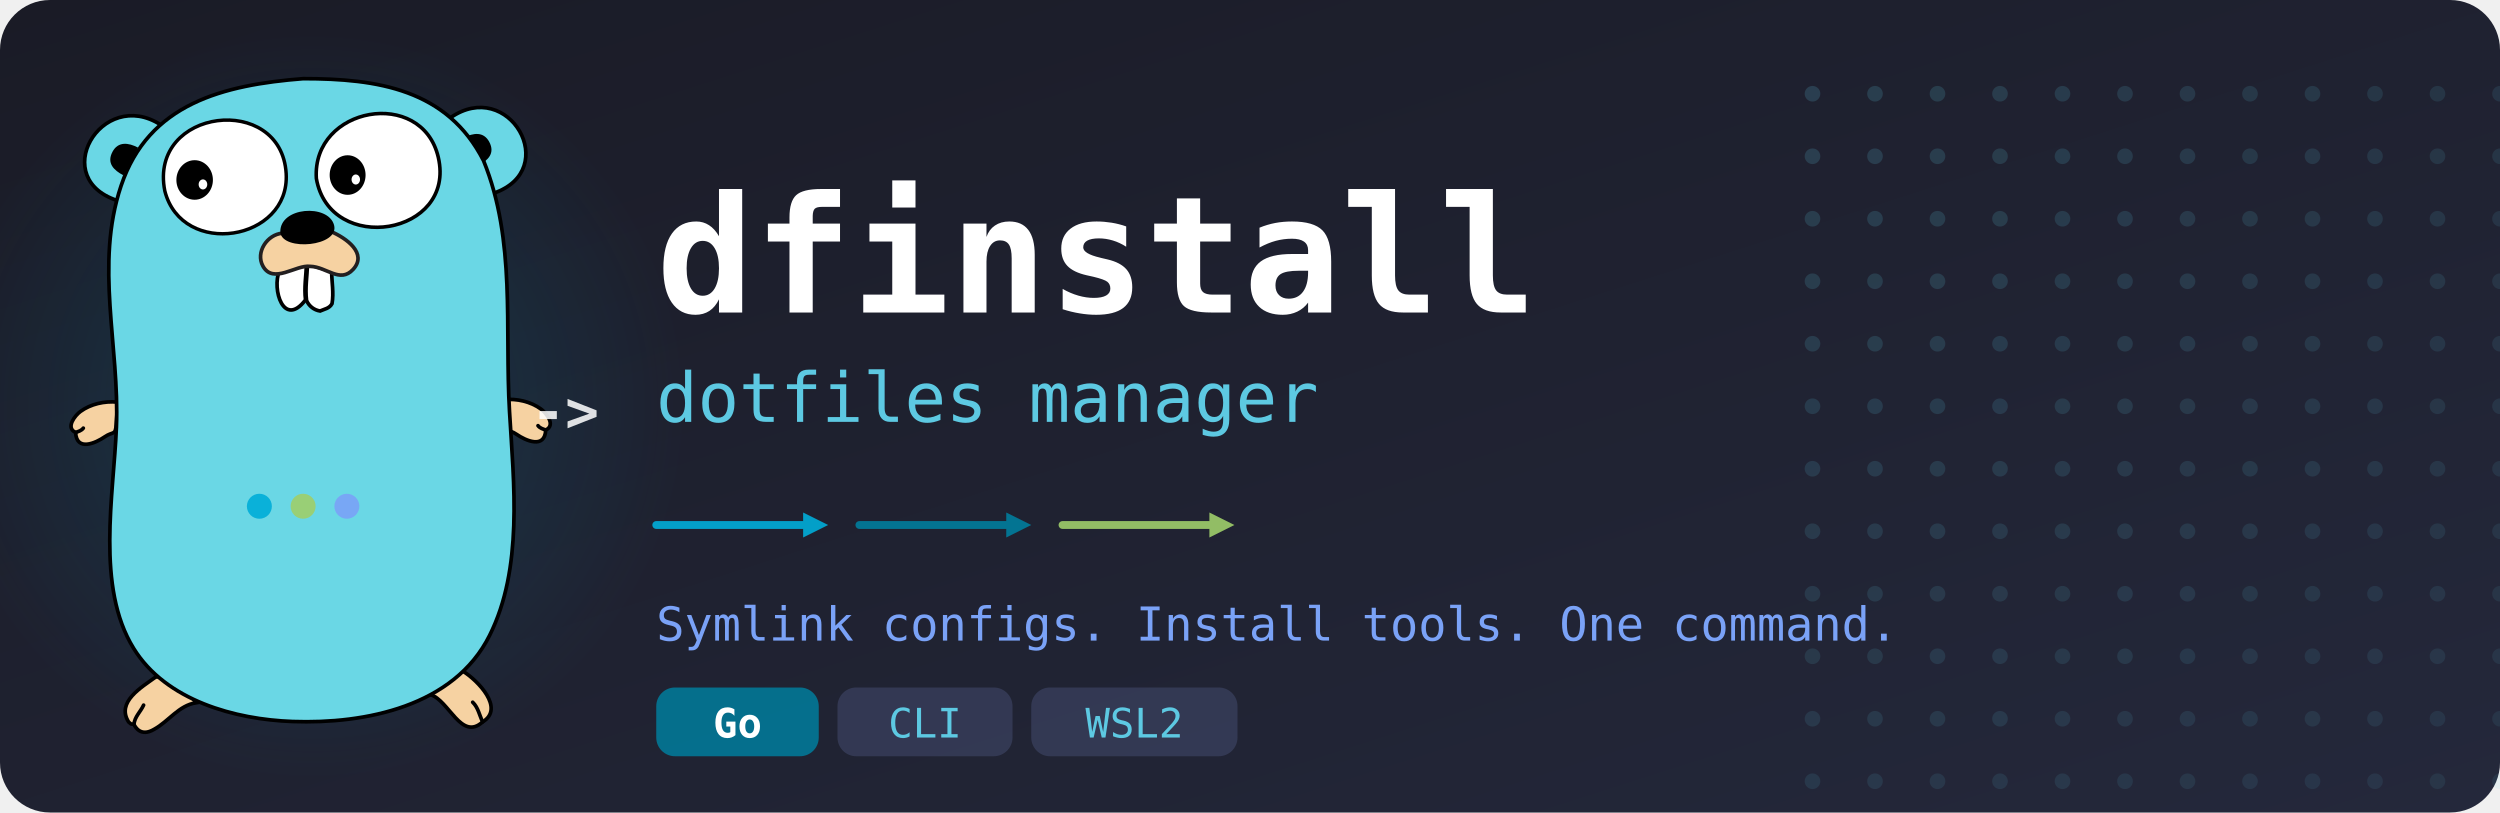
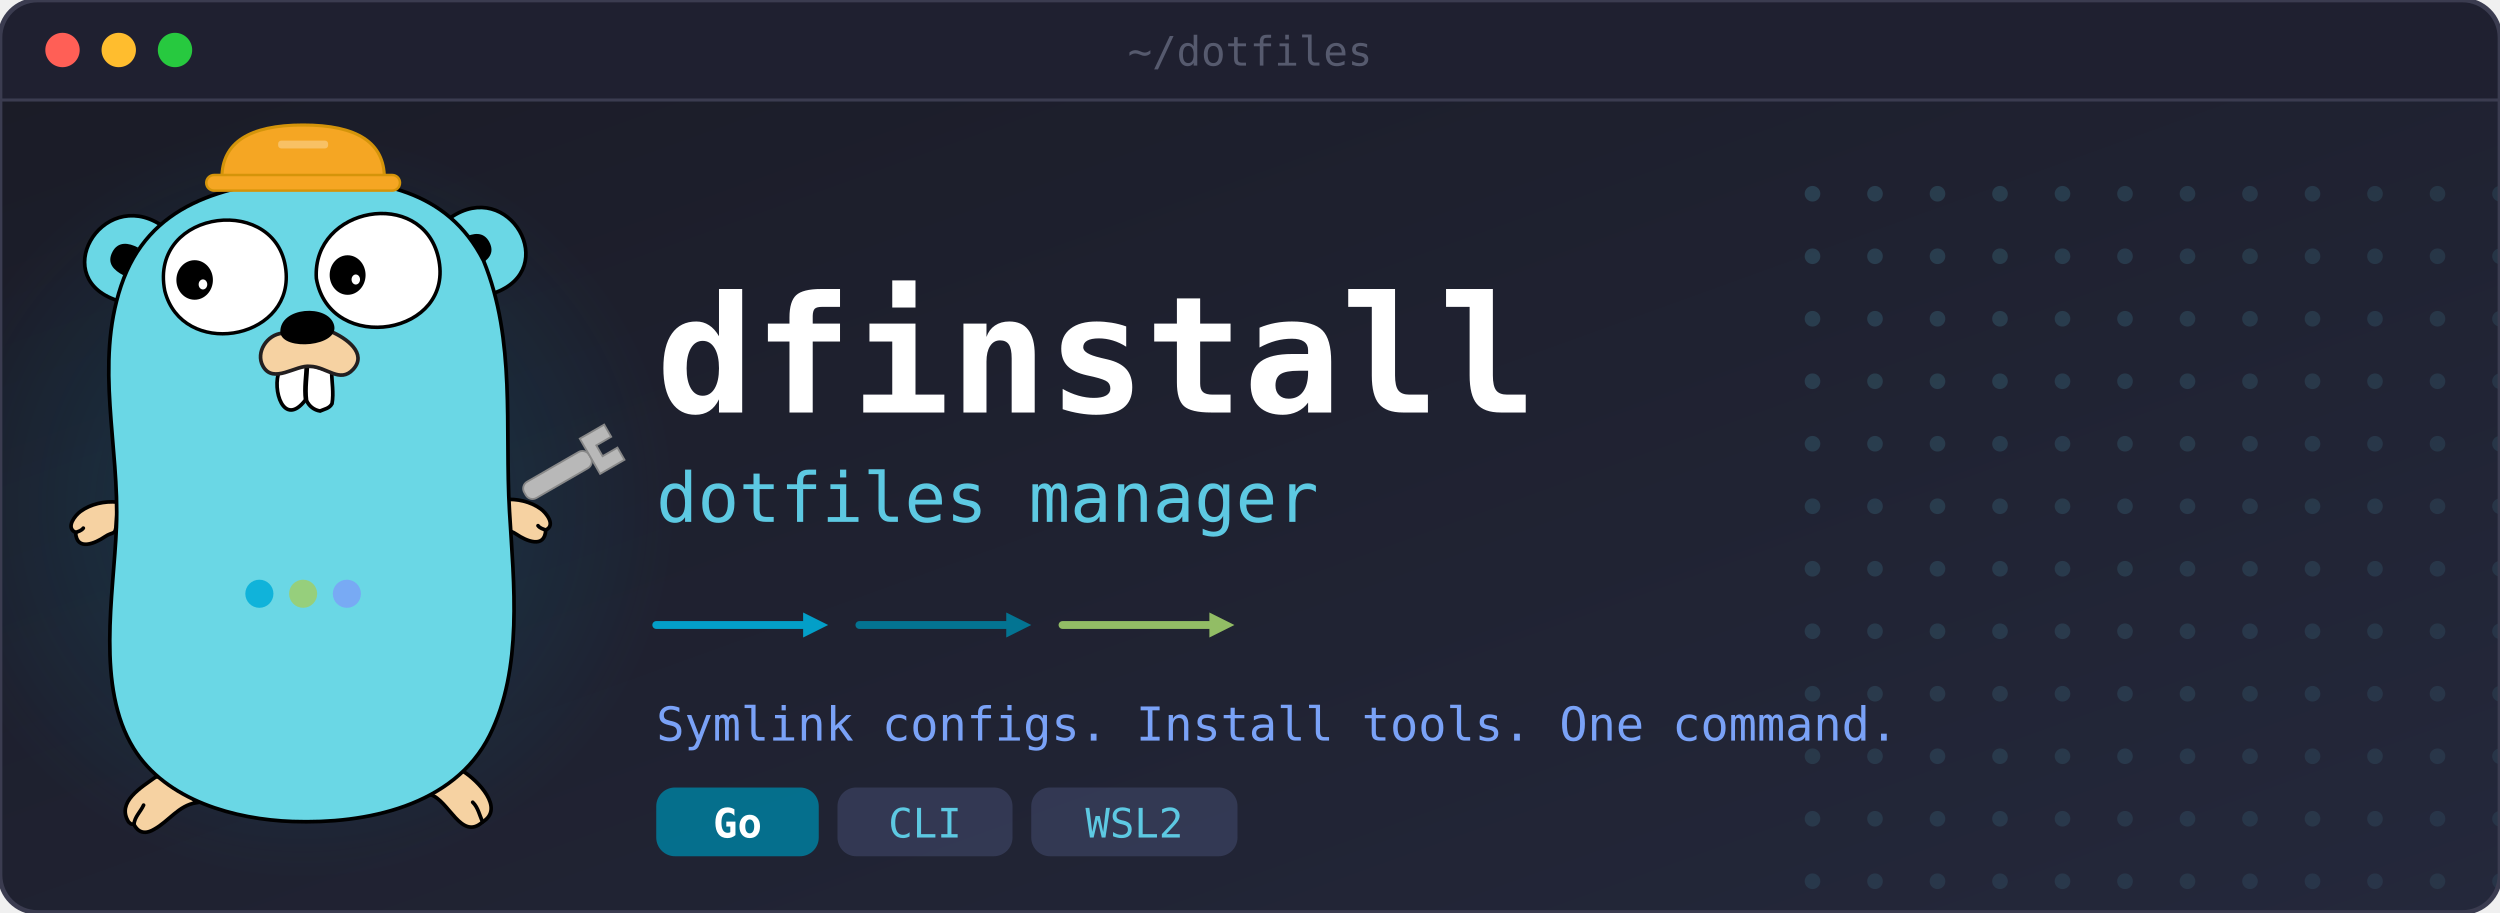
- <svg xmlns="http://www.w3.org/2000/svg" viewBox="0 0 800 260" width="800" height="260">
+ <svg xmlns="http://www.w3.org/2000/svg" viewBox="0 0 800 292" width="800" height="292">
  <defs>
    <linearGradient id="bg" x1="0%" y1="0%" x2="100%" y2="100%">
      <stop offset="0%" stop-color="#1A1B26" />
      <stop offset="100%" stop-color="#24283B" />
    </linearGradient>
-     <radialGradient id="gopherGlow" cx="100" cy="130" r="120" gradientUnits="userSpaceOnUse">
+     <radialGradient id="gopherGlow" cx="96.8" cy="130" r="120" gradientUnits="userSpaceOnUse">
      <stop offset="0%" stop-color="#00ADD8" stop-opacity="0.18" />
      <stop offset="100%" stop-color="#00ADD8" stop-opacity="0" />
    </radialGradient>
+     <clipPath id="frame">
+       <rect width="800" height="292" rx="12" />
+     </clipPath>
  </defs>
-   <rect x="0" y="0" width="800" height="260" rx="16" fill="url(#bg)" />
-   <g>
-     <circle cx="580" cy="30" r="2.5" fill="#5DC9E2" opacity="0.18" />
-     <circle cx="600" cy="30" r="2.5" fill="#5DC9E2" opacity="0.174" />
-     <circle cx="620" cy="30" r="2.5" fill="#5DC9E2" opacity="0.167" />
-     <circle cx="640" cy="30" r="2.5" fill="#5DC9E2" opacity="0.161" />
-     <circle cx="660" cy="30" r="2.5" fill="#5DC9E2" opacity="0.155" />
-     <circle cx="680" cy="30" r="2.5" fill="#5DC9E2" opacity="0.148" />
-     <circle cx="700" cy="30" r="2.5" fill="#5DC9E2" opacity="0.142" />
-     <circle cx="720" cy="30" r="2.5" fill="#5DC9E2" opacity="0.135" />
-     <circle cx="740" cy="30" r="2.5" fill="#5DC9E2" opacity="0.129" />
-     <circle cx="760" cy="30" r="2.5" fill="#5DC9E2" opacity="0.123" />
-     <circle cx="780" cy="30" r="2.5" fill="#5DC9E2" opacity="0.116" />
-     <circle cx="800" cy="30" r="2.5" fill="#5DC9E2" opacity="0.11" />
-     <circle cx="580" cy="50" r="2.5" fill="#5DC9E2" opacity="0.174" />
-     <circle cx="600" cy="50" r="2.5" fill="#5DC9E2" opacity="0.171" />
-     <circle cx="620" cy="50" r="2.5" fill="#5DC9E2" opacity="0.166" />
-     <circle cx="640" cy="50" r="2.5" fill="#5DC9E2" opacity="0.16" />
-     <circle cx="660" cy="50" r="2.5" fill="#5DC9E2" opacity="0.154" />
-     <circle cx="680" cy="50" r="2.5" fill="#5DC9E2" opacity="0.148" />
-     <circle cx="700" cy="50" r="2.5" fill="#5DC9E2" opacity="0.141" />
-     <circle cx="720" cy="50" r="2.5" fill="#5DC9E2" opacity="0.135" />
-     <circle cx="740" cy="50" r="2.5" fill="#5DC9E2" opacity="0.129" />
-     <circle cx="760" cy="50" r="2.5" fill="#5DC9E2" opacity="0.122" />
-     <circle cx="780" cy="50" r="2.5" fill="#5DC9E2" opacity="0.116" />
-     <circle cx="800" cy="50" r="2.5" fill="#5DC9E2" opacity="0.11" />
-     <circle cx="580" cy="70" r="2.5" fill="#5DC9E2" opacity="0.167" />
-     <circle cx="600" cy="70" r="2.5" fill="#5DC9E2" opacity="0.166" />
-     <circle cx="620" cy="70" r="2.5" fill="#5DC9E2" opacity="0.162" />
-     <circle cx="640" cy="70" r="2.5" fill="#5DC9E2" opacity="0.157" />
-     <circle cx="660" cy="70" r="2.5" fill="#5DC9E2" opacity="0.152" />
-     <circle cx="680" cy="70" r="2.5" fill="#5DC9E2" opacity="0.146" />
-     <circle cx="700" cy="70" r="2.5" fill="#5DC9E2" opacity="0.14" />
-     <circle cx="720" cy="70" r="2.5" fill="#5DC9E2" opacity="0.134" />
-     <circle cx="740" cy="70" r="2.5" fill="#5DC9E2" opacity="0.128" />
-     <circle cx="760" cy="70" r="2.5" fill="#5DC9E2" opacity="0.121" />
-     <circle cx="780" cy="70" r="2.5" fill="#5DC9E2" opacity="0.115" />
-     <circle cx="800" cy="70" r="2.5" fill="#5DC9E2" opacity="0.109" />
-     <circle cx="580" cy="90" r="2.5" fill="#5DC9E2" opacity="0.161" />
-     <circle cx="600" cy="90" r="2.5" fill="#5DC9E2" opacity="0.16" />
-     <circle cx="620" cy="90" r="2.5" fill="#5DC9E2" opacity="0.157" />
-     <circle cx="640" cy="90" r="2.5" fill="#5DC9E2" opacity="0.153" />
-     <circle cx="660" cy="90" r="2.5" fill="#5DC9E2" opacity="0.148" />
-     <circle cx="680" cy="90" r="2.5" fill="#5DC9E2" opacity="0.143" />
-     <circle cx="700" cy="90" r="2.5" fill="#5DC9E2" opacity="0.137" />
-     <circle cx="720" cy="90" r="2.5" fill="#5DC9E2" opacity="0.132" />
-     <circle cx="740" cy="90" r="2.5" fill="#5DC9E2" opacity="0.126" />
-     <circle cx="760" cy="90" r="2.5" fill="#5DC9E2" opacity="0.12" />
-     <circle cx="780" cy="90" r="2.5" fill="#5DC9E2" opacity="0.114" />
-     <circle cx="800" cy="90" r="2.5" fill="#5DC9E2" opacity="0.107" />
-     <circle cx="580" cy="110" r="2.5" fill="#5DC9E2" opacity="0.155" />
-     <circle cx="600" cy="110" r="2.5" fill="#5DC9E2" opacity="0.154" />
-     <circle cx="620" cy="110" r="2.5" fill="#5DC9E2" opacity="0.152" />
-     <circle cx="640" cy="110" r="2.5" fill="#5DC9E2" opacity="0.148" />
-     <circle cx="660" cy="110" r="2.5" fill="#5DC9E2" opacity="0.144" />
-     <circle cx="680" cy="110" r="2.5" fill="#5DC9E2" opacity="0.139" />
-     <circle cx="700" cy="110" r="2.5" fill="#5DC9E2" opacity="0.134" />
-     <circle cx="720" cy="110" r="2.5" fill="#5DC9E2" opacity="0.129" />
-     <circle cx="740" cy="110" r="2.5" fill="#5DC9E2" opacity="0.123" />
-     <circle cx="760" cy="110" r="2.5" fill="#5DC9E2" opacity="0.117" />
-     <circle cx="780" cy="110" r="2.5" fill="#5DC9E2" opacity="0.111" />
-     <circle cx="800" cy="110" r="2.5" fill="#5DC9E2" opacity="0.106" />
-     <circle cx="580" cy="130" r="2.5" fill="#5DC9E2" opacity="0.148" />
-     <circle cx="600" cy="130" r="2.5" fill="#5DC9E2" opacity="0.148" />
-     <circle cx="620" cy="130" r="2.5" fill="#5DC9E2" opacity="0.146" />
-     <circle cx="640" cy="130" r="2.5" fill="#5DC9E2" opacity="0.143" />
-     <circle cx="660" cy="130" r="2.5" fill="#5DC9E2" opacity="0.139" />
-     <circle cx="680" cy="130" r="2.5" fill="#5DC9E2" opacity="0.135" />
-     <circle cx="700" cy="130" r="2.5" fill="#5DC9E2" opacity="0.13" />
-     <circle cx="720" cy="130" r="2.5" fill="#5DC9E2" opacity="0.125" />
-     <circle cx="740" cy="130" r="2.5" fill="#5DC9E2" opacity="0.12" />
-     <circle cx="760" cy="130" r="2.5" fill="#5DC9E2" opacity="0.114" />
-     <circle cx="780" cy="130" r="2.5" fill="#5DC9E2" opacity="0.109" />
-     <circle cx="800" cy="130" r="2.5" fill="#5DC9E2" opacity="0.103" />
-     <circle cx="580" cy="150" r="2.5" fill="#5DC9E2" opacity="0.142" />
-     <circle cx="600" cy="150" r="2.5" fill="#5DC9E2" opacity="0.141" />
-     <circle cx="620" cy="150" r="2.5" fill="#5DC9E2" opacity="0.14" />
-     <circle cx="640" cy="150" r="2.5" fill="#5DC9E2" opacity="0.137" />
-     <circle cx="660" cy="150" r="2.5" fill="#5DC9E2" opacity="0.134" />
-     <circle cx="680" cy="150" r="2.5" fill="#5DC9E2" opacity="0.13" />
-     <circle cx="700" cy="150" r="2.5" fill="#5DC9E2" opacity="0.126" />
-     <circle cx="720" cy="150" r="2.5" fill="#5DC9E2" opacity="0.121" />
-     <circle cx="740" cy="150" r="2.5" fill="#5DC9E2" opacity="0.116" />
-     <circle cx="760" cy="150" r="2.5" fill="#5DC9E2" opacity="0.111" />
-     <circle cx="780" cy="150" r="2.5" fill="#5DC9E2" opacity="0.106" />
-     <circle cx="800" cy="150" r="2.5" fill="#5DC9E2" opacity="0.1" />
-     <circle cx="580" cy="170" r="2.5" fill="#5DC9E2" opacity="0.135" />
-     <circle cx="600" cy="170" r="2.5" fill="#5DC9E2" opacity="0.135" />
-     <circle cx="620" cy="170" r="2.5" fill="#5DC9E2" opacity="0.134" />
-     <circle cx="640" cy="170" r="2.5" fill="#5DC9E2" opacity="0.132" />
-     <circle cx="660" cy="170" r="2.5" fill="#5DC9E2" opacity="0.129" />
-     <circle cx="680" cy="170" r="2.5" fill="#5DC9E2" opacity="0.125" />
-     <circle cx="700" cy="170" r="2.5" fill="#5DC9E2" opacity="0.121" />
-     <circle cx="720" cy="170" r="2.5" fill="#5DC9E2" opacity="0.117" />
-     <circle cx="740" cy="170" r="2.5" fill="#5DC9E2" opacity="0.112" />
-     <circle cx="760" cy="170" r="2.5" fill="#5DC9E2" opacity="0.107" />
-     <circle cx="780" cy="170" r="2.5" fill="#5DC9E2" opacity="0.102" />
-     <circle cx="800" cy="170" r="2.5" fill="#5DC9E2" opacity="0.097" />
-     <circle cx="580" cy="190" r="2.5" fill="#5DC9E2" opacity="0.129" />
-     <circle cx="600" cy="190" r="2.5" fill="#5DC9E2" opacity="0.129" />
-     <circle cx="620" cy="190" r="2.5" fill="#5DC9E2" opacity="0.128" />
-     <circle cx="640" cy="190" r="2.5" fill="#5DC9E2" opacity="0.126" />
-     <circle cx="660" cy="190" r="2.5" fill="#5DC9E2" opacity="0.123" />
-     <circle cx="680" cy="190" r="2.5" fill="#5DC9E2" opacity="0.12" />
-     <circle cx="700" cy="190" r="2.5" fill="#5DC9E2" opacity="0.116" />
-     <circle cx="720" cy="190" r="2.5" fill="#5DC9E2" opacity="0.112" />
-     <circle cx="740" cy="190" r="2.5" fill="#5DC9E2" opacity="0.108" />
-     <circle cx="760" cy="190" r="2.5" fill="#5DC9E2" opacity="0.103" />
-     <circle cx="780" cy="190" r="2.5" fill="#5DC9E2" opacity="0.099" />
-     <circle cx="800" cy="190" r="2.5" fill="#5DC9E2" opacity="0.093" />
-     <circle cx="580" cy="210" r="2.5" fill="#5DC9E2" opacity="0.123" />
-     <circle cx="600" cy="210" r="2.5" fill="#5DC9E2" opacity="0.122" />
-     <circle cx="620" cy="210" r="2.5" fill="#5DC9E2" opacity="0.121" />
-     <circle cx="640" cy="210" r="2.5" fill="#5DC9E2" opacity="0.12" />
-     <circle cx="660" cy="210" r="2.5" fill="#5DC9E2" opacity="0.117" />
-     <circle cx="680" cy="210" r="2.5" fill="#5DC9E2" opacity="0.114" />
-     <circle cx="700" cy="210" r="2.5" fill="#5DC9E2" opacity="0.111" />
-     <circle cx="720" cy="210" r="2.5" fill="#5DC9E2" opacity="0.107" />
-     <circle cx="740" cy="210" r="2.5" fill="#5DC9E2" opacity="0.103" />
-     <circle cx="760" cy="210" r="2.5" fill="#5DC9E2" opacity="0.099" />
-     <circle cx="780" cy="210" r="2.5" fill="#5DC9E2" opacity="0.094" />
-     <circle cx="800" cy="210" r="2.5" fill="#5DC9E2" opacity="0.09" />
-     <circle cx="580" cy="230" r="2.5" fill="#5DC9E2" opacity="0.116" />
-     <circle cx="600" cy="230" r="2.5" fill="#5DC9E2" opacity="0.116" />
-     <circle cx="620" cy="230" r="2.5" fill="#5DC9E2" opacity="0.115" />
-     <circle cx="640" cy="230" r="2.5" fill="#5DC9E2" opacity="0.114" />
-     <circle cx="660" cy="230" r="2.5" fill="#5DC9E2" opacity="0.111" />
-     <circle cx="680" cy="230" r="2.5" fill="#5DC9E2" opacity="0.109" />
-     <circle cx="700" cy="230" r="2.5" fill="#5DC9E2" opacity="0.106" />
-     <circle cx="720" cy="230" r="2.5" fill="#5DC9E2" opacity="0.102" />
-     <circle cx="740" cy="230" r="2.5" fill="#5DC9E2" opacity="0.099" />
-     <circle cx="760" cy="230" r="2.5" fill="#5DC9E2" opacity="0.094" />
-     <circle cx="780" cy="230" r="2.5" fill="#5DC9E2" opacity="0.09" />
-     <circle cx="800" cy="230" r="2.5" fill="#5DC9E2" opacity="0.085" />
-     <circle cx="580" cy="250" r="2.5" fill="#5DC9E2" opacity="0.11" />
-     <circle cx="600" cy="250" r="2.5" fill="#5DC9E2" opacity="0.11" />
-     <circle cx="620" cy="250" r="2.5" fill="#5DC9E2" opacity="0.109" />
-     <circle cx="640" cy="250" r="2.5" fill="#5DC9E2" opacity="0.107" />
-     <circle cx="660" cy="250" r="2.5" fill="#5DC9E2" opacity="0.106" />
-     <circle cx="680" cy="250" r="2.5" fill="#5DC9E2" opacity="0.103" />
-     <circle cx="700" cy="250" r="2.5" fill="#5DC9E2" opacity="0.1" />
-     <circle cx="720" cy="250" r="2.5" fill="#5DC9E2" opacity="0.097" />
-     <circle cx="740" cy="250" r="2.5" fill="#5DC9E2" opacity="0.093" />
-     <circle cx="760" cy="250" r="2.5" fill="#5DC9E2" opacity="0.09" />
-     <circle cx="780" cy="250" r="2.5" fill="#5DC9E2" opacity="0.085" />
-     <circle cx="800" cy="250" r="2.5" fill="#5DC9E2" opacity="0.081" />
+   <g clip-path="url(#frame)">
+     <rect width="800" height="292" fill="url(#bg)" />
+     <rect width="800" height="32" fill="#1F2030" />
+     <circle cx="20" cy="16" r="5.5" fill="#FF5F56" />
+     <circle cx="38" cy="16" r="5.5" fill="#FFBD2E" />
+     <circle cx="56" cy="16" r="5.5" fill="#27C93F" />
+     <text x="400" y="21" font-family="monospace, 'SF Mono', Consolas, monospace" font-size="13" font-weight="normal" fill="#565A6E" text-anchor="middle">~/dotfiles</text>
+     <line x1="0" y1="32" x2="800" y2="32" stroke="#3B3C50" stroke-width="1" />
+     <g transform="translate(0,32)">
+       <g>
+         <circle cx="580" cy="30" r="2.5" fill="#5DC9E2" opacity="0.18" />
+         <circle cx="600" cy="30" r="2.5" fill="#5DC9E2" opacity="0.174" />
+         <circle cx="620" cy="30" r="2.5" fill="#5DC9E2" opacity="0.167" />
+         <circle cx="640" cy="30" r="2.5" fill="#5DC9E2" opacity="0.161" />
+         <circle cx="660" cy="30" r="2.5" fill="#5DC9E2" opacity="0.155" />
+         <circle cx="680" cy="30" r="2.5" fill="#5DC9E2" opacity="0.148" />
+         <circle cx="700" cy="30" r="2.5" fill="#5DC9E2" opacity="0.142" />
+         <circle cx="720" cy="30" r="2.5" fill="#5DC9E2" opacity="0.135" />
+         <circle cx="740" cy="30" r="2.5" fill="#5DC9E2" opacity="0.129" />
+         <circle cx="760" cy="30" r="2.5" fill="#5DC9E2" opacity="0.123" />
+         <circle cx="780" cy="30" r="2.5" fill="#5DC9E2" opacity="0.116" />
+         <circle cx="800" cy="30" r="2.5" fill="#5DC9E2" opacity="0.11" />
+         <circle cx="580" cy="50" r="2.5" fill="#5DC9E2" opacity="0.174" />
+         <circle cx="600" cy="50" r="2.5" fill="#5DC9E2" opacity="0.171" />
+         <circle cx="620" cy="50" r="2.5" fill="#5DC9E2" opacity="0.166" />
+         <circle cx="640" cy="50" r="2.5" fill="#5DC9E2" opacity="0.16" />
+         <circle cx="660" cy="50" r="2.5" fill="#5DC9E2" opacity="0.154" />
+         <circle cx="680" cy="50" r="2.5" fill="#5DC9E2" opacity="0.148" />
+         <circle cx="700" cy="50" r="2.5" fill="#5DC9E2" opacity="0.141" />
+         <circle cx="720" cy="50" r="2.5" fill="#5DC9E2" opacity="0.135" />
+         <circle cx="740" cy="50" r="2.5" fill="#5DC9E2" opacity="0.129" />
+         <circle cx="760" cy="50" r="2.5" fill="#5DC9E2" opacity="0.122" />
+         <circle cx="780" cy="50" r="2.5" fill="#5DC9E2" opacity="0.116" />
+         <circle cx="800" cy="50" r="2.5" fill="#5DC9E2" opacity="0.11" />
+         <circle cx="580" cy="70" r="2.5" fill="#5DC9E2" opacity="0.167" />
+         <circle cx="600" cy="70" r="2.5" fill="#5DC9E2" opacity="0.166" />
+         <circle cx="620" cy="70" r="2.5" fill="#5DC9E2" opacity="0.162" />
+         <circle cx="640" cy="70" r="2.5" fill="#5DC9E2" opacity="0.157" />
+         <circle cx="660" cy="70" r="2.5" fill="#5DC9E2" opacity="0.152" />
+         <circle cx="680" cy="70" r="2.5" fill="#5DC9E2" opacity="0.146" />
+         <circle cx="700" cy="70" r="2.5" fill="#5DC9E2" opacity="0.14" />
+         <circle cx="720" cy="70" r="2.5" fill="#5DC9E2" opacity="0.134" />
+         <circle cx="740" cy="70" r="2.5" fill="#5DC9E2" opacity="0.128" />
+         <circle cx="760" cy="70" r="2.5" fill="#5DC9E2" opacity="0.121" />
+         <circle cx="780" cy="70" r="2.5" fill="#5DC9E2" opacity="0.115" />
+         <circle cx="800" cy="70" r="2.5" fill="#5DC9E2" opacity="0.109" />
+         <circle cx="580" cy="90" r="2.5" fill="#5DC9E2" opacity="0.161" />
+         <circle cx="600" cy="90" r="2.5" fill="#5DC9E2" opacity="0.16" />
+         <circle cx="620" cy="90" r="2.5" fill="#5DC9E2" opacity="0.157" />
+         <circle cx="640" cy="90" r="2.5" fill="#5DC9E2" opacity="0.153" />
+         <circle cx="660" cy="90" r="2.5" fill="#5DC9E2" opacity="0.148" />
+         <circle cx="680" cy="90" r="2.5" fill="#5DC9E2" opacity="0.143" />
+         <circle cx="700" cy="90" r="2.5" fill="#5DC9E2" opacity="0.137" />
+         <circle cx="720" cy="90" r="2.5" fill="#5DC9E2" opacity="0.132" />
+         <circle cx="740" cy="90" r="2.5" fill="#5DC9E2" opacity="0.126" />
+         <circle cx="760" cy="90" r="2.5" fill="#5DC9E2" opacity="0.12" />
+         <circle cx="780" cy="90" r="2.5" fill="#5DC9E2" opacity="0.114" />
+         <circle cx="800" cy="90" r="2.5" fill="#5DC9E2" opacity="0.107" />
+         <circle cx="580" cy="110" r="2.5" fill="#5DC9E2" opacity="0.155" />
+         <circle cx="600" cy="110" r="2.5" fill="#5DC9E2" opacity="0.154" />
+         <circle cx="620" cy="110" r="2.5" fill="#5DC9E2" opacity="0.152" />
+         <circle cx="640" cy="110" r="2.5" fill="#5DC9E2" opacity="0.148" />
+         <circle cx="660" cy="110" r="2.5" fill="#5DC9E2" opacity="0.144" />
+         <circle cx="680" cy="110" r="2.5" fill="#5DC9E2" opacity="0.139" />
+         <circle cx="700" cy="110" r="2.5" fill="#5DC9E2" opacity="0.134" />
+         <circle cx="720" cy="110" r="2.5" fill="#5DC9E2" opacity="0.129" />
+         <circle cx="740" cy="110" r="2.5" fill="#5DC9E2" opacity="0.123" />
+         <circle cx="760" cy="110" r="2.5" fill="#5DC9E2" opacity="0.117" />
+         <circle cx="780" cy="110" r="2.5" fill="#5DC9E2" opacity="0.111" />
+         <circle cx="800" cy="110" r="2.5" fill="#5DC9E2" opacity="0.106" />
+         <circle cx="580" cy="130" r="2.5" fill="#5DC9E2" opacity="0.148" />
+         <circle cx="600" cy="130" r="2.5" fill="#5DC9E2" opacity="0.148" />
+         <circle cx="620" cy="130" r="2.5" fill="#5DC9E2" opacity="0.146" />
+         <circle cx="640" cy="130" r="2.5" fill="#5DC9E2" opacity="0.143" />
+         <circle cx="660" cy="130" r="2.5" fill="#5DC9E2" opacity="0.139" />
+         <circle cx="680" cy="130" r="2.5" fill="#5DC9E2" opacity="0.135" />
+         <circle cx="700" cy="130" r="2.5" fill="#5DC9E2" opacity="0.13" />
+         <circle cx="720" cy="130" r="2.5" fill="#5DC9E2" opacity="0.125" />
+         <circle cx="740" cy="130" r="2.5" fill="#5DC9E2" opacity="0.12" />
+         <circle cx="760" cy="130" r="2.5" fill="#5DC9E2" opacity="0.114" />
+         <circle cx="780" cy="130" r="2.5" fill="#5DC9E2" opacity="0.109" />
+         <circle cx="800" cy="130" r="2.5" fill="#5DC9E2" opacity="0.103" />
+         <circle cx="580" cy="150" r="2.5" fill="#5DC9E2" opacity="0.142" />
+         <circle cx="600" cy="150" r="2.5" fill="#5DC9E2" opacity="0.141" />
+         <circle cx="620" cy="150" r="2.5" fill="#5DC9E2" opacity="0.14" />
+         <circle cx="640" cy="150" r="2.5" fill="#5DC9E2" opacity="0.137" />
+         <circle cx="660" cy="150" r="2.5" fill="#5DC9E2" opacity="0.134" />
+         <circle cx="680" cy="150" r="2.5" fill="#5DC9E2" opacity="0.13" />
+         <circle cx="700" cy="150" r="2.5" fill="#5DC9E2" opacity="0.126" />
+         <circle cx="720" cy="150" r="2.5" fill="#5DC9E2" opacity="0.121" />
+         <circle cx="740" cy="150" r="2.5" fill="#5DC9E2" opacity="0.116" />
+         <circle cx="760" cy="150" r="2.5" fill="#5DC9E2" opacity="0.111" />
+         <circle cx="780" cy="150" r="2.5" fill="#5DC9E2" opacity="0.106" />
+         <circle cx="800" cy="150" r="2.5" fill="#5DC9E2" opacity="0.1" />
+         <circle cx="580" cy="170" r="2.5" fill="#5DC9E2" opacity="0.135" />
+         <circle cx="600" cy="170" r="2.5" fill="#5DC9E2" opacity="0.135" />
+         <circle cx="620" cy="170" r="2.5" fill="#5DC9E2" opacity="0.134" />
+         <circle cx="640" cy="170" r="2.5" fill="#5DC9E2" opacity="0.132" />
+         <circle cx="660" cy="170" r="2.5" fill="#5DC9E2" opacity="0.129" />
+         <circle cx="680" cy="170" r="2.5" fill="#5DC9E2" opacity="0.125" />
+         <circle cx="700" cy="170" r="2.5" fill="#5DC9E2" opacity="0.121" />
+         <circle cx="720" cy="170" r="2.5" fill="#5DC9E2" opacity="0.117" />
+         <circle cx="740" cy="170" r="2.5" fill="#5DC9E2" opacity="0.112" />
+         <circle cx="760" cy="170" r="2.5" fill="#5DC9E2" opacity="0.107" />
+         <circle cx="780" cy="170" r="2.5" fill="#5DC9E2" opacity="0.102" />
+         <circle cx="800" cy="170" r="2.5" fill="#5DC9E2" opacity="0.097" />
+         <circle cx="580" cy="190" r="2.5" fill="#5DC9E2" opacity="0.129" />
+         <circle cx="600" cy="190" r="2.5" fill="#5DC9E2" opacity="0.129" />
+         <circle cx="620" cy="190" r="2.5" fill="#5DC9E2" opacity="0.128" />
+         <circle cx="640" cy="190" r="2.5" fill="#5DC9E2" opacity="0.126" />
+         <circle cx="660" cy="190" r="2.5" fill="#5DC9E2" opacity="0.123" />
+         <circle cx="680" cy="190" r="2.5" fill="#5DC9E2" opacity="0.12" />
+         <circle cx="700" cy="190" r="2.5" fill="#5DC9E2" opacity="0.116" />
+         <circle cx="720" cy="190" r="2.5" fill="#5DC9E2" opacity="0.112" />
+         <circle cx="740" cy="190" r="2.5" fill="#5DC9E2" opacity="0.108" />
+         <circle cx="760" cy="190" r="2.5" fill="#5DC9E2" opacity="0.103" />
+         <circle cx="780" cy="190" r="2.5" fill="#5DC9E2" opacity="0.099" />
+         <circle cx="800" cy="190" r="2.5" fill="#5DC9E2" opacity="0.093" />
+         <circle cx="580" cy="210" r="2.5" fill="#5DC9E2" opacity="0.123" />
+         <circle cx="600" cy="210" r="2.5" fill="#5DC9E2" opacity="0.122" />
+         <circle cx="620" cy="210" r="2.5" fill="#5DC9E2" opacity="0.121" />
+         <circle cx="640" cy="210" r="2.5" fill="#5DC9E2" opacity="0.12" />
+         <circle cx="660" cy="210" r="2.5" fill="#5DC9E2" opacity="0.117" />
+         <circle cx="680" cy="210" r="2.5" fill="#5DC9E2" opacity="0.114" />
+         <circle cx="700" cy="210" r="2.5" fill="#5DC9E2" opacity="0.111" />
+         <circle cx="720" cy="210" r="2.5" fill="#5DC9E2" opacity="0.107" />
+         <circle cx="740" cy="210" r="2.5" fill="#5DC9E2" opacity="0.103" />
+         <circle cx="760" cy="210" r="2.5" fill="#5DC9E2" opacity="0.099" />
+         <circle cx="780" cy="210" r="2.5" fill="#5DC9E2" opacity="0.094" />
+         <circle cx="800" cy="210" r="2.5" fill="#5DC9E2" opacity="0.09" />
+         <circle cx="580" cy="230" r="2.5" fill="#5DC9E2" opacity="0.116" />
+         <circle cx="600" cy="230" r="2.5" fill="#5DC9E2" opacity="0.116" />
+         <circle cx="620" cy="230" r="2.5" fill="#5DC9E2" opacity="0.115" />
+         <circle cx="640" cy="230" r="2.5" fill="#5DC9E2" opacity="0.114" />
+         <circle cx="660" cy="230" r="2.5" fill="#5DC9E2" opacity="0.111" />
+         <circle cx="680" cy="230" r="2.5" fill="#5DC9E2" opacity="0.109" />
+         <circle cx="700" cy="230" r="2.5" fill="#5DC9E2" opacity="0.106" />
+         <circle cx="720" cy="230" r="2.5" fill="#5DC9E2" opacity="0.102" />
+         <circle cx="740" cy="230" r="2.5" fill="#5DC9E2" opacity="0.099" />
+         <circle cx="760" cy="230" r="2.5" fill="#5DC9E2" opacity="0.094" />
+         <circle cx="780" cy="230" r="2.5" fill="#5DC9E2" opacity="0.09" />
+         <circle cx="800" cy="230" r="2.5" fill="#5DC9E2" opacity="0.085" />
+         <circle cx="580" cy="250" r="2.5" fill="#5DC9E2" opacity="0.11" />
+         <circle cx="600" cy="250" r="2.5" fill="#5DC9E2" opacity="0.11" />
+         <circle cx="620" cy="250" r="2.5" fill="#5DC9E2" opacity="0.109" />
+         <circle cx="640" cy="250" r="2.5" fill="#5DC9E2" opacity="0.107" />
+         <circle cx="660" cy="250" r="2.5" fill="#5DC9E2" opacity="0.106" />
+         <circle cx="680" cy="250" r="2.5" fill="#5DC9E2" opacity="0.103" />
+         <circle cx="700" cy="250" r="2.5" fill="#5DC9E2" opacity="0.1" />
+         <circle cx="720" cy="250" r="2.5" fill="#5DC9E2" opacity="0.097" />
+         <circle cx="740" cy="250" r="2.5" fill="#5DC9E2" opacity="0.093" />
+         <circle cx="760" cy="250" r="2.5" fill="#5DC9E2" opacity="0.09" />
+         <circle cx="780" cy="250" r="2.5" fill="#5DC9E2" opacity="0.085" />
+         <circle cx="800" cy="250" r="2.5" fill="#5DC9E2" opacity="0.081" />
+       </g>
+       <circle cx="96.8" cy="130" r="120" fill="url(#gopherGlow)" />
+       <g transform="translate(20,20) scale(0.394)">
+         <path fill-rule="evenodd" clip-rule="evenodd" fill="#F6D2A2" stroke="#000" stroke-width="3" stroke-linecap="round" d="   M10.634,300.493c0.764,15.751,16.499,8.463,23.626,3.539c6.765-4.675,8.743-0.789,9.337-10.015   c0.389-6.064,1.088-12.128,0.744-18.216c-10.23-0.927-21.357,1.509-29.744,7.602C10.277,286.542,2.177,296.561,10.634,300.493" />
+         <path fill-rule="evenodd" clip-rule="evenodd" fill="#C6B198" stroke="#000" stroke-width="3" stroke-linecap="round" d="   M10.634,300.493c2.29-0.852,4.717-1.457,6.271-3.528" />
+         <path fill-rule="evenodd" clip-rule="evenodd" fill="#6AD7E5" stroke="#000" stroke-width="3" stroke-linecap="round" d="   M46.997,112.853C-13.3,95.897,31.536,19.189,79.956,50.74L46.997,112.853z" />
+         <path fill-rule="evenodd" clip-rule="evenodd" fill="#6AD7E5" stroke="#000" stroke-width="3" stroke-linecap="round" d="   M314.895,44.984c47.727-33.523,90.856,42.111,35.388,61.141L314.895,44.984z" />
+         <path fill-rule="evenodd" clip-rule="evenodd" fill="#F6D2A2" stroke="#000" stroke-width="3" stroke-linecap="round" d="   M325.161,494.343c12.123,7.501,34.282,30.182,16.096,41.18c-17.474,15.999-27.254-17.561-42.591-22.211   C305.271,504.342,313.643,496.163,325.161,494.343z" />
+         <path fill-rule="evenodd" clip-rule="evenodd" fill="none" stroke="#000" stroke-width="3" stroke-linecap="round" d="   M341.257,535.522c-2.696-5.361-3.601-11.618-8.102-15.939" />
+         <path fill-rule="evenodd" clip-rule="evenodd" fill="#F6D2A2" stroke="#000" stroke-width="3" stroke-linecap="round" d="   M108.579,519.975c-14.229,2.202-22.238,15.039-34.1,21.558c-11.178,6.665-15.454-2.134-16.461-3.92   c-1.752-0.799-1.605,0.744-4.309-1.979c-10.362-16.354,10.797-28.308,21.815-36.432C90.87,496.1,100.487,509.404,108.579,519.975z" />
+         <path fill-rule="evenodd" clip-rule="evenodd" fill="none" stroke="#000" stroke-width="3" stroke-linecap="round" d="   M58.019,537.612c0.542-6.233,5.484-10.407,7.838-15.677" />
+         <path fill-rule="evenodd" clip-rule="evenodd" d="M49.513,91.667c-7.955-4.208-13.791-9.923-8.925-19.124   c4.505-8.518,12.874-7.593,20.83-3.385L49.513,91.667z" />
+         <path fill-rule="evenodd" clip-rule="evenodd" d="M337.716,83.667c7.955-4.208,13.791-9.923,8.925-19.124   c-4.505-8.518-12.874-7.593-20.83-3.385L337.716,83.667z" />
+         <path fill-rule="evenodd" clip-rule="evenodd" fill="#F6D2A2" stroke="#000" stroke-width="3" stroke-linecap="round" d="   M392.475,298.493c-0.764,15.751-16.499,8.463-23.626,3.539c-6.765-4.675-8.743-0.789-9.337-10.015   c-0.389-6.064-1.088-12.128-0.744-18.216c10.23-0.927,21.357,1.509,29.744,7.602C392.831,284.542,400.932,294.561,392.475,298.493" />
+         <path fill-rule="evenodd" clip-rule="evenodd" fill="#C6B198" stroke="#000" stroke-width="3" stroke-linecap="round" d="   M392.475,298.493c-2.29-0.852-4.717-1.457-6.271-3.528" />
+         <path fill-rule="evenodd" clip-rule="evenodd" fill="#6AD7E5" stroke="#000" stroke-width="3" stroke-linecap="round" d="   M195.512,13.124c60.365,0,116.953,8.633,146.452,66.629c26.478,65.006,17.062,135.104,21.1,203.806   c3.468,58.992,11.157,127.145-16.21,181.812c-28.79,57.514-100.73,71.982-160,69.863c-46.555-1.666-102.794-16.854-129.069-59.389   c-30.826-49.9-16.232-124.098-13.993-179.622c2.652-65.771-17.815-131.742,3.792-196.101   C69.999,33.359,130.451,18.271,195.512,13.124" />
+         <path fill-rule="evenodd" clip-rule="evenodd" fill="#FFF" stroke="#000" stroke-width="2.908" stroke-linecap="round" d="   M206.169,94.16c10.838,63.003,113.822,46.345,99.03-17.197C291.935,19.983,202.567,35.755,206.169,94.16" />
+         <path fill-rule="evenodd" clip-rule="evenodd" fill="#FFF" stroke="#000" stroke-width="2.821" stroke-linecap="round" d="   M83.103,104.35c14.047,54.85,101.864,40.807,98.554-14.213C177.691,24.242,69.673,36.957,83.103,104.35" />
+         <path fill-rule="evenodd" clip-rule="evenodd" fill="#FFF" stroke="#000" stroke-width="3" stroke-linecap="round" d="   M218.594,169.762c0.046,8.191,1.861,17.387,0.312,26.101c-2.091,3.952-6.193,4.37-9.729,5.967c-4.89-0.767-9.002-3.978-10.963-8.552   c-1.255-9.946,0.468-19.576,0.785-29.526L218.594,169.762z" />
+         <ellipse fill-rule="evenodd" clip-rule="evenodd" cx="107.324" cy="95.404" rx="14.829" ry="16.062" />
+         <ellipse fill-rule="evenodd" clip-rule="evenodd" fill="#FFF" cx="114.069" cy="99.029" rx="3.496" ry="4.082" />
+         <ellipse fill-rule="evenodd" clip-rule="evenodd" cx="231.571" cy="91.404" rx="14.582" ry="16.062" />
+         <ellipse fill-rule="evenodd" clip-rule="evenodd" fill="#FFF" cx="238.204" cy="95.029" rx="3.438" ry="4.082" />
+         <path fill-rule="evenodd" clip-rule="evenodd" fill="#FFF" stroke="#000" stroke-width="3" stroke-linecap="round" d="   M176.217,168.87c-6.47,15.68,3.608,47.035,21.163,23.908c-1.255-9.946,0.468-19.576,0.785-29.526L176.217,168.87z" />
+         <path fill-rule="evenodd" clip-rule="evenodd" fill="#F6D2A2" stroke="#231F20" stroke-width="3" stroke-linecap="round" d="   M178.431,138.673c-12.059,1.028-21.916,15.366-15.646,26.709c8.303,15.024,26.836-1.329,38.379,0.203   c13.285,0.272,24.17,14.047,34.84,2.49c11.867-12.854-5.109-25.373-18.377-30.97L178.431,138.673z" />
+         <path fill-rule="evenodd" clip-rule="evenodd" d="M176.913,138.045c-0.893-20.891,38.938-23.503,43.642-6.016   C225.247,149.475,178.874,153.527,176.913,138.045C175.348,125.682,176.913,138.045,176.913,138.045z" />
+       </g>
+       <g>
+         <path d="M71,25 Q71,8 97,8 Q123,8 123,25 Z" fill="#F5A623" stroke="#D4940A" stroke-width="1" />
+         <rect x="66" y="24" width="62" height="5" rx="2.5" fill="#F5A623" stroke="#D4940A" stroke-width="0.8" />
+         <rect x="89" y="13" width="16" height="2.5" rx="1" fill="#FFFFFF" opacity="0.3" />
+       </g>
+       <g transform="translate(168,126) rotate(-30)">
+         <rect x="0" y="-3" width="24" height="6" rx="2.5" fill="#B8B8B8" stroke="#888" stroke-width="0.6" />
+         <path d="M24,-6.5 L33,-6.5 L33,-2 L27.5,-2 L27.5,2 L33,2 L33,6.5 L24,6.5 Z" fill="#B8B8B8" stroke="#888" stroke-width="0.6" />
+       </g>
+       <circle cx="83" cy="158" r="4.5" fill="#00ADD8" opacity="0.85" />
+       <circle cx="97" cy="158" r="4.5" fill="#9ECE6A" opacity="0.85" />
+       <circle cx="111" cy="158" r="4.5" fill="#7AA2F7" opacity="0.85" />
+       <text x="210" y="100" font-family="monospace, 'SF Mono', Consolas, monospace" font-size="52" font-weight="bold" fill="#FFFFFF" text-anchor="start">dfinstall</text>
+       <text x="210" y="135" font-family="monospace, 'SF Mono', Consolas, monospace" font-size="22" font-weight="normal" fill="#5DC9E2" text-anchor="start">dotfiles manager</text>
+       <g opacity="0.9">
+         <line x1="210" y1="168" x2="257" y2="168" stroke="#00ADD8" stroke-width="2.5" stroke-linecap="round" />
+         <polygon points="265,168 257,164 257,172" fill="#00ADD8" />
+         <line x1="275" y1="168" x2="322" y2="168" stroke="#007D9C" stroke-width="2.5" stroke-linecap="round" />
+         <polygon points="330,168 322,164 322,172" fill="#007D9C" />
+         <line x1="340" y1="168" x2="387" y2="168" stroke="#9ECE6A" stroke-width="2.5" stroke-linecap="round" />
+         <polygon points="395,168 387,164 387,172" fill="#9ECE6A" />
+       </g>
+       <text x="210" y="205" font-family="monospace, 'SF Mono', Consolas, monospace" font-size="15" font-weight="normal" fill="#7AA2F7" text-anchor="start">Symlink configs. Install tools. One command.</text>
+       <g>
+         <rect x="210" y="220" width="52" height="22" rx="6" fill="#007D9C" opacity="0.85" />
+         <text x="236" y="236" font-family="monospace, 'SF Mono', Consolas, monospace" font-size="13" font-weight="bold" fill="#FFFFFF" text-anchor="middle">Go</text>
+         <rect x="268" y="220" width="56" height="22" rx="6" fill="#3B4261" opacity="0.7" />
+         <text x="296" y="236" font-family="monospace, 'SF Mono', Consolas, monospace" font-size="13" font-weight="normal" fill="#5DC9E2" text-anchor="middle">CLI</text>
+         <rect x="330" y="220" width="66" height="22" rx="6" fill="#3B4261" opacity="0.7" />
+         <text x="363" y="236" font-family="monospace, 'SF Mono', Consolas, monospace" font-size="13" font-weight="normal" fill="#5DC9E2" text-anchor="middle">WSL2</text>
+       </g>
+     </g>
  </g>
-   <circle cx="100" cy="130" r="120" fill="url(#gopherGlow)" />
-   <g transform="translate(20,20) scale(0.394)">
-     <path fill-rule="evenodd" clip-rule="evenodd" fill="#F6D2A2" stroke="#000" stroke-width="3" stroke-linecap="round" d="   M10.634,300.493c0.764,15.751,16.499,8.463,23.626,3.539c6.765-4.675,8.743-0.789,9.337-10.015   c0.389-6.064,1.088-12.128,0.744-18.216c-10.23-0.927-21.357,1.509-29.744,7.602C10.277,286.542,2.177,296.561,10.634,300.493" />
-     <path fill-rule="evenodd" clip-rule="evenodd" fill="#C6B198" stroke="#000" stroke-width="3" stroke-linecap="round" d="   M10.634,300.493c2.29-0.852,4.717-1.457,6.271-3.528" />
-     <path fill-rule="evenodd" clip-rule="evenodd" fill="#6AD7E5" stroke="#000" stroke-width="3" stroke-linecap="round" d="   M46.997,112.853C-13.3,95.897,31.536,19.189,79.956,50.74L46.997,112.853z" />
-     <path fill-rule="evenodd" clip-rule="evenodd" fill="#6AD7E5" stroke="#000" stroke-width="3" stroke-linecap="round" d="   M314.895,44.984c47.727-33.523,90.856,42.111,35.388,61.141L314.895,44.984z" />
-     <path fill-rule="evenodd" clip-rule="evenodd" fill="#F6D2A2" stroke="#000" stroke-width="3" stroke-linecap="round" d="   M325.161,494.343c12.123,7.501,34.282,30.182,16.096,41.18c-17.474,15.999-27.254-17.561-42.591-22.211   C305.271,504.342,313.643,496.163,325.161,494.343z" />
-     <path fill-rule="evenodd" clip-rule="evenodd" fill="none" stroke="#000" stroke-width="3" stroke-linecap="round" d="   M341.257,535.522c-2.696-5.361-3.601-11.618-8.102-15.939" />
-     <path fill-rule="evenodd" clip-rule="evenodd" fill="#F6D2A2" stroke="#000" stroke-width="3" stroke-linecap="round" d="   M108.579,519.975c-14.229,2.202-22.238,15.039-34.1,21.558c-11.178,6.665-15.454-2.134-16.461-3.92   c-1.752-0.799-1.605,0.744-4.309-1.979c-10.362-16.354,10.797-28.308,21.815-36.432C90.87,496.1,100.487,509.404,108.579,519.975z" />
-     <path fill-rule="evenodd" clip-rule="evenodd" fill="none" stroke="#000" stroke-width="3" stroke-linecap="round" d="   M58.019,537.612c0.542-6.233,5.484-10.407,7.838-15.677" />
-     <path fill-rule="evenodd" clip-rule="evenodd" d="M49.513,91.667c-7.955-4.208-13.791-9.923-8.925-19.124   c4.505-8.518,12.874-7.593,20.83-3.385L49.513,91.667z" />
-     <path fill-rule="evenodd" clip-rule="evenodd" d="M337.716,83.667c7.955-4.208,13.791-9.923,8.925-19.124   c-4.505-8.518-12.874-7.593-20.83-3.385L337.716,83.667z" />
-     <path fill-rule="evenodd" clip-rule="evenodd" fill="#F6D2A2" stroke="#000" stroke-width="3" stroke-linecap="round" d="   M392.475,298.493c-0.764,15.751-16.499,8.463-23.626,3.539c-6.765-4.675-8.743-0.789-9.337-10.015   c-0.389-6.064-1.088-12.128-0.744-18.216c10.23-0.927,21.357,1.509,29.744,7.602C392.831,284.542,400.932,294.561,392.475,298.493" />
-     <path fill-rule="evenodd" clip-rule="evenodd" fill="#C6B198" stroke="#000" stroke-width="3" stroke-linecap="round" d="   M392.475,298.493c-2.29-0.852-4.717-1.457-6.271-3.528" />
-     <path fill-rule="evenodd" clip-rule="evenodd" fill="#6AD7E5" stroke="#000" stroke-width="3" stroke-linecap="round" d="   M195.512,13.124c60.365,0,116.953,8.633,146.452,66.629c26.478,65.006,17.062,135.104,21.1,203.806   c3.468,58.992,11.157,127.145-16.21,181.812c-28.79,57.514-100.73,71.982-160,69.863c-46.555-1.666-102.794-16.854-129.069-59.389   c-30.826-49.9-16.232-124.098-13.993-179.622c2.652-65.771-17.815-131.742,3.792-196.101   C69.999,33.359,130.451,18.271,195.512,13.124" />
-     <path fill-rule="evenodd" clip-rule="evenodd" fill="#FFF" stroke="#000" stroke-width="2.908" stroke-linecap="round" d="   M206.169,94.16c10.838,63.003,113.822,46.345,99.03-17.197C291.935,19.983,202.567,35.755,206.169,94.16" />
-     <path fill-rule="evenodd" clip-rule="evenodd" fill="#FFF" stroke="#000" stroke-width="2.821" stroke-linecap="round" d="   M83.103,104.35c14.047,54.85,101.864,40.807,98.554-14.213C177.691,24.242,69.673,36.957,83.103,104.35" />
-     <path fill-rule="evenodd" clip-rule="evenodd" fill="#FFF" stroke="#000" stroke-width="3" stroke-linecap="round" d="   M218.594,169.762c0.046,8.191,1.861,17.387,0.312,26.101c-2.091,3.952-6.193,4.37-9.729,5.967c-4.89-0.767-9.002-3.978-10.963-8.552   c-1.255-9.946,0.468-19.576,0.785-29.526L218.594,169.762z" />
-     <ellipse fill-rule="evenodd" clip-rule="evenodd" cx="107.324" cy="95.404" rx="14.829" ry="16.062" />
-     <ellipse fill-rule="evenodd" clip-rule="evenodd" fill="#FFF" cx="114.069" cy="99.029" rx="3.496" ry="4.082" />
-     <ellipse fill-rule="evenodd" clip-rule="evenodd" cx="231.571" cy="91.404" rx="14.582" ry="16.062" />
-     <ellipse fill-rule="evenodd" clip-rule="evenodd" fill="#FFF" cx="238.204" cy="95.029" rx="3.438" ry="4.082" />
-     <path fill-rule="evenodd" clip-rule="evenodd" fill="#FFF" stroke="#000" stroke-width="3" stroke-linecap="round" d="   M176.217,168.87c-6.47,15.68,3.608,47.035,21.163,23.908c-1.255-9.946,0.468-19.576,0.785-29.526L176.217,168.87z" />
-     <path fill-rule="evenodd" clip-rule="evenodd" fill="#F6D2A2" stroke="#231F20" stroke-width="3" stroke-linecap="round" d="   M178.431,138.673c-12.059,1.028-21.916,15.366-15.646,26.709c8.303,15.024,26.836-1.329,38.379,0.203   c13.285,0.272,24.17,14.047,34.84,2.49c11.867-12.854-5.109-25.373-18.377-30.97L178.431,138.673z" />
-     <path fill-rule="evenodd" clip-rule="evenodd" d="M176.913,138.045c-0.893-20.891,38.938-23.503,43.642-6.016   C225.247,149.475,178.874,153.527,176.913,138.045C175.348,125.682,176.913,138.045,176.913,138.045z" />
-   </g>
-   <g opacity="0.9">
-     <text x="170" y="138" font-family="monospace, 'SF Mono', Consolas, monospace" font-size="18" font-weight="bold" fill="#FFFFFF" opacity="0.95">-&gt;</text>
-   </g>
-   <circle cx="83" cy="162" r="4" fill="#00ADD8" opacity="0.9" />
-   <circle cx="97" cy="162" r="4" fill="#9ECE6A" opacity="0.9" />
-   <circle cx="111" cy="162" r="4" fill="#7AA2F7" opacity="0.9" />
-   <text x="210" y="100" font-family="monospace, 'SF Mono', Consolas, monospace" font-size="52" font-weight="bold" fill="#FFFFFF" text-anchor="start">dfinstall</text>
-   <text x="210" y="135" font-family="monospace, 'SF Mono', Consolas, monospace" font-size="22" font-weight="normal" fill="#5DC9E2" text-anchor="start">dotfiles manager</text>
-   <g opacity="0.9">
-     <line x1="210" y1="168" x2="257" y2="168" stroke="#00ADD8" stroke-width="2.5" stroke-linecap="round" />
-     <polygon points="265,168 257,164 257,172" fill="#00ADD8" />
-     <line x1="275" y1="168" x2="322" y2="168" stroke="#007D9C" stroke-width="2.5" stroke-linecap="round" />
-     <polygon points="330,168 322,164 322,172" fill="#007D9C" />
-     <line x1="340" y1="168" x2="387" y2="168" stroke="#9ECE6A" stroke-width="2.5" stroke-linecap="round" />
-     <polygon points="395,168 387,164 387,172" fill="#9ECE6A" />
-   </g>
-   <text x="210" y="205" font-family="monospace, 'SF Mono', Consolas, monospace" font-size="15" font-weight="normal" fill="#7AA2F7" text-anchor="start">Symlink configs. Install tools. One command.</text>
-   <g>
-     <rect x="210" y="220" width="52" height="22" rx="6" fill="#007D9C" opacity="0.85" />
-     <text x="236" y="236" font-family="monospace, 'SF Mono', Consolas, monospace" font-size="13" font-weight="bold" fill="#FFFFFF" text-anchor="middle">Go</text>
-     <rect x="268" y="220" width="56" height="22" rx="6" fill="#3B4261" opacity="0.7" />
-     <text x="296" y="236" font-family="monospace, 'SF Mono', Consolas, monospace" font-size="13" font-weight="normal" fill="#5DC9E2" text-anchor="middle">CLI</text>
-     <rect x="330" y="220" width="66" height="22" rx="6" fill="#3B4261" opacity="0.7" />
-     <text x="363" y="236" font-family="monospace, 'SF Mono', Consolas, monospace" font-size="13" font-weight="normal" fill="#5DC9E2" text-anchor="middle">WSL2</text>
-   </g>
+   <rect width="800" height="292" rx="12" fill="none" stroke="#3B3C50" stroke-width="1.5" />
</svg>
